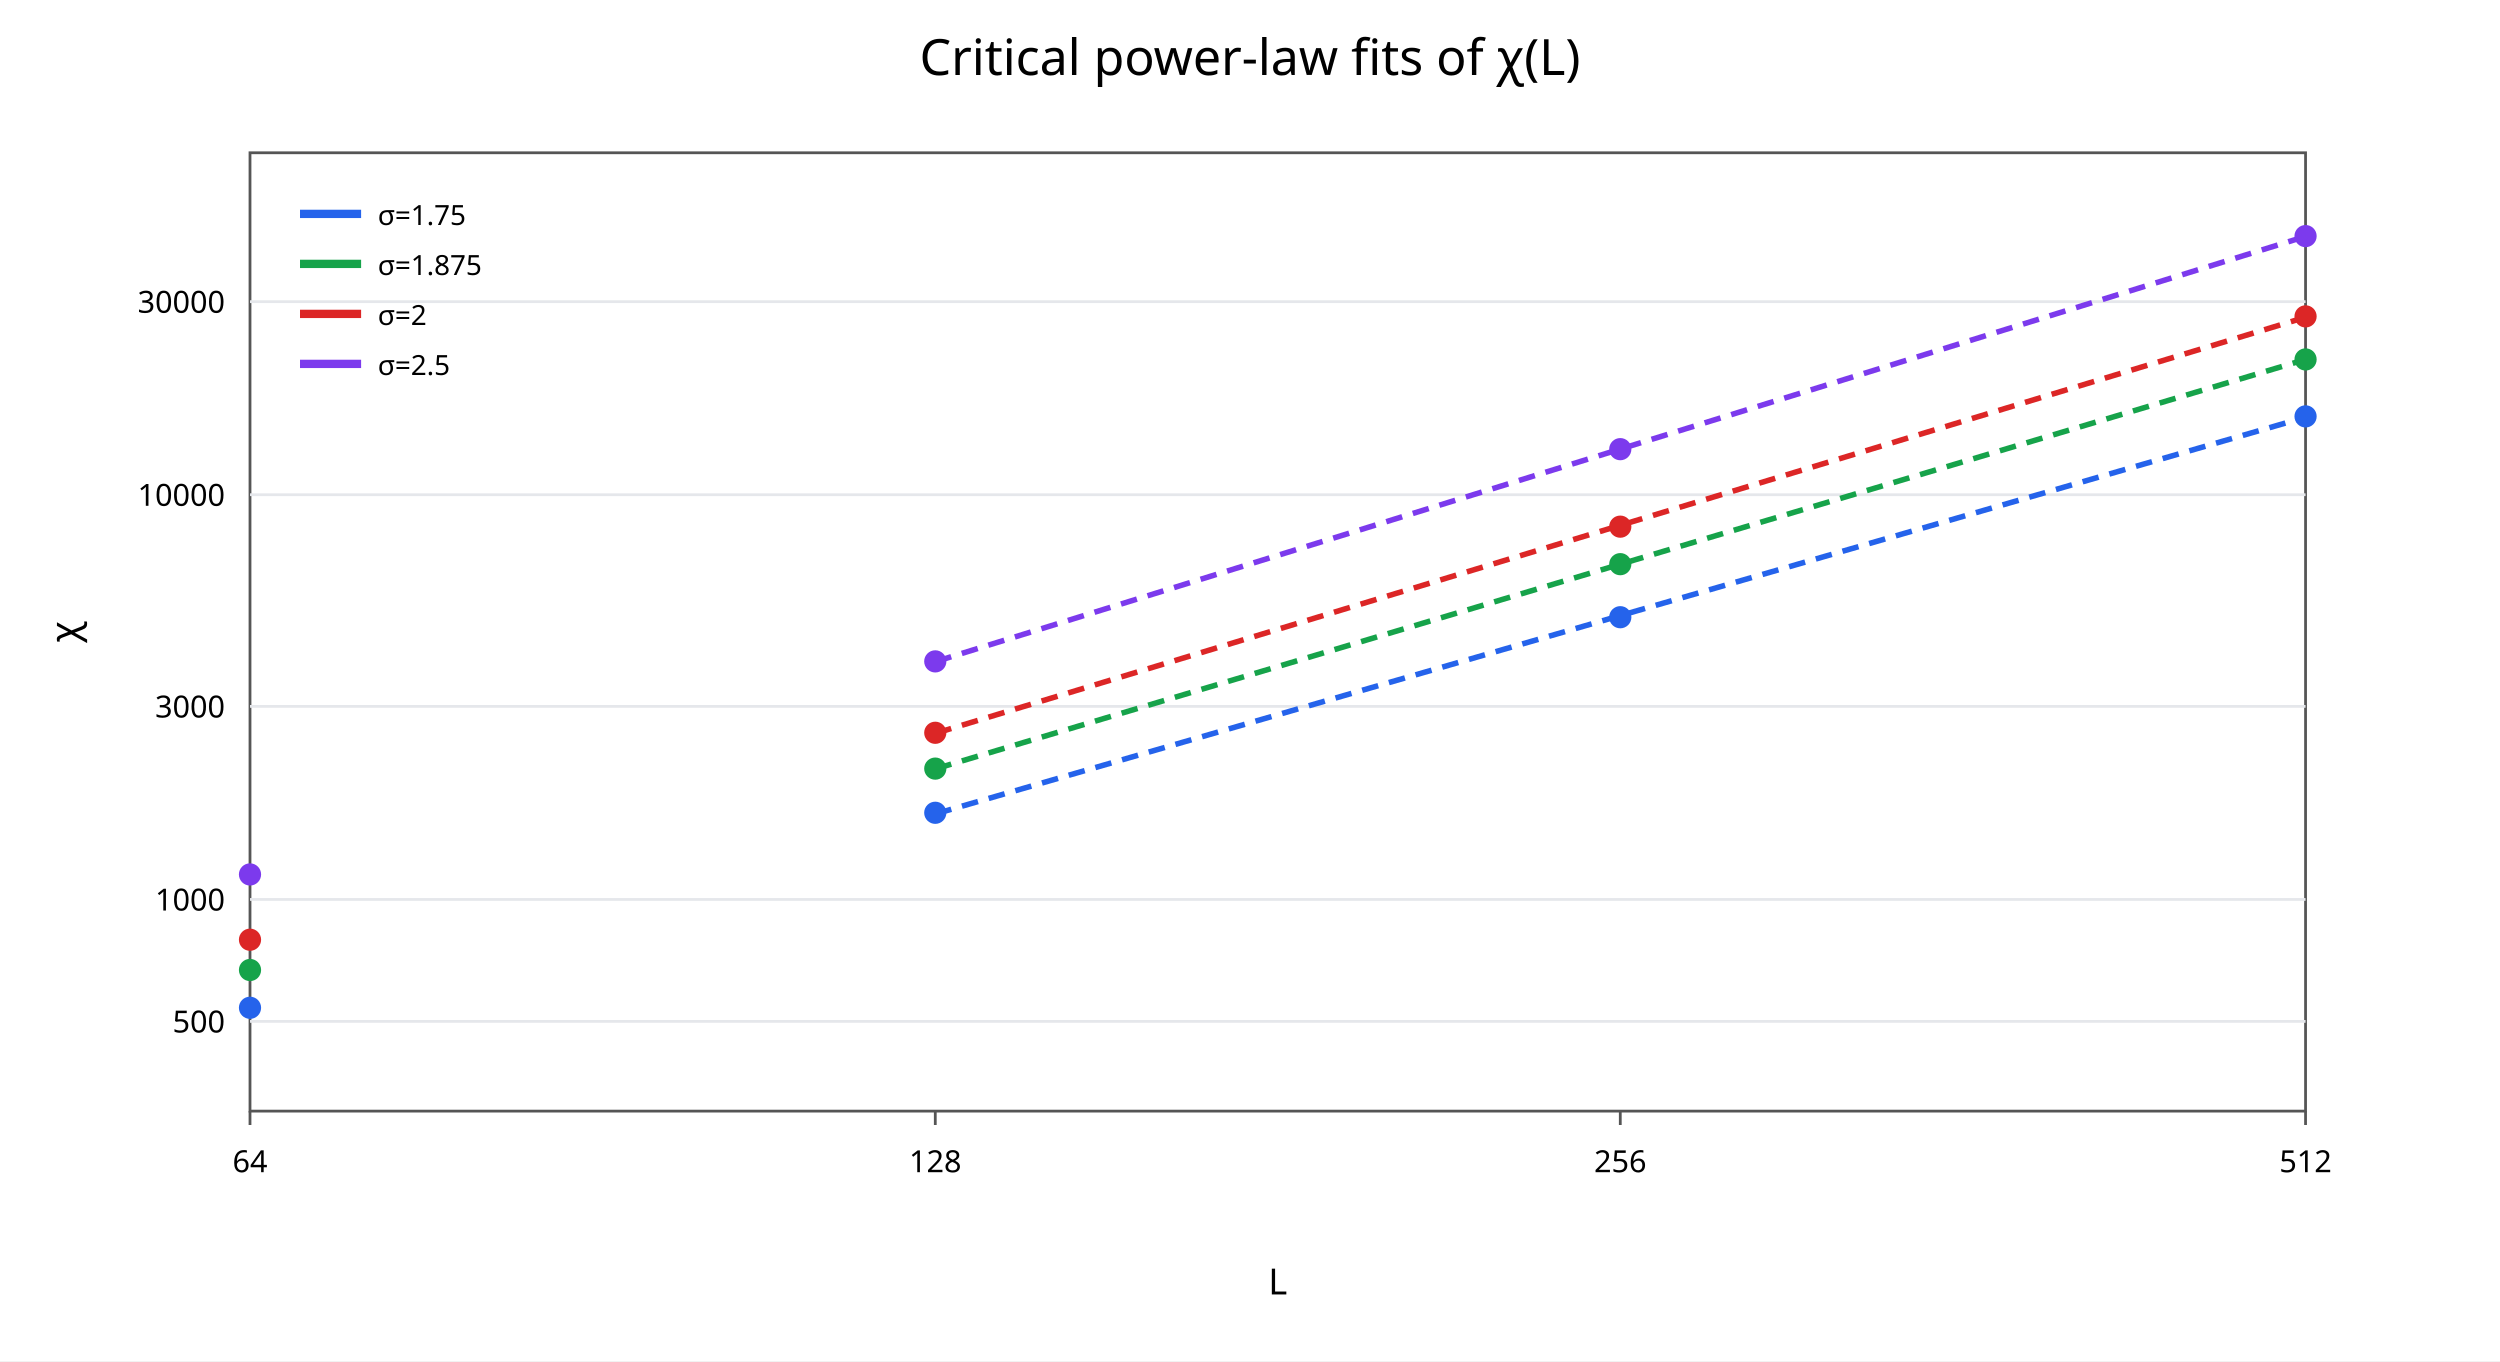
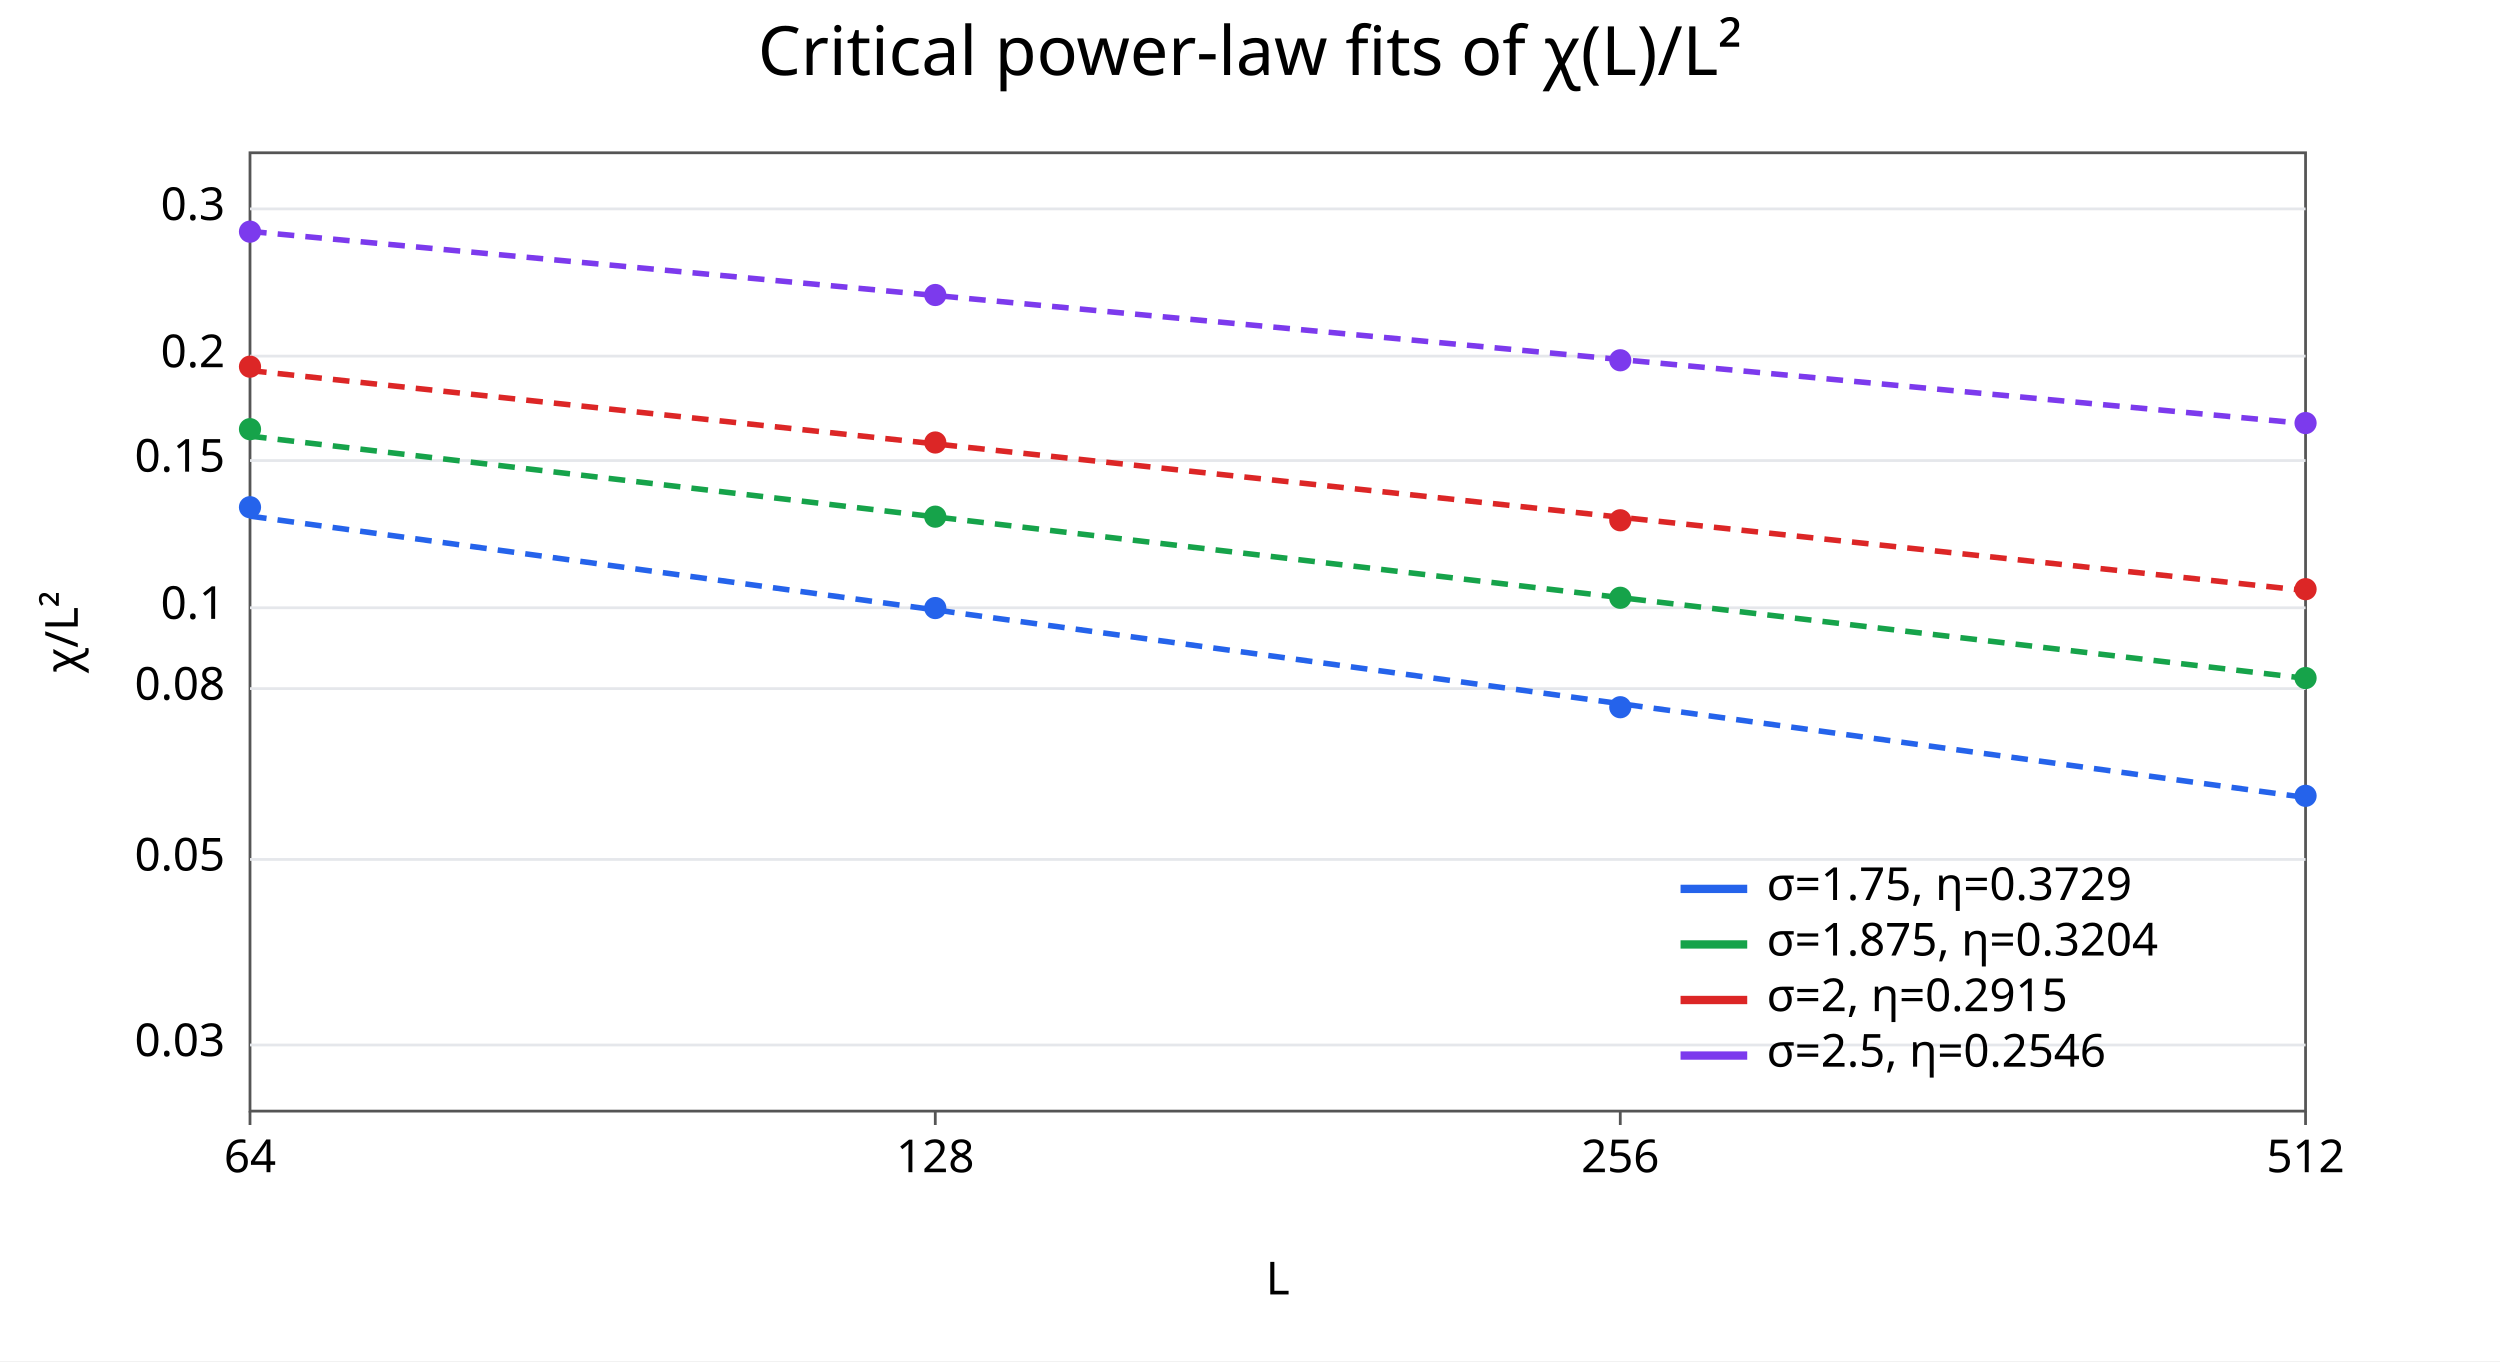
<svg xmlns="http://www.w3.org/2000/svg" width="900" height="490" viewBox="0 0 900 490">
  <rect width="100%" height="100%" fill="white" />
-   <text x="450" y="27" text-anchor="middle" font-family="sans-serif" font-size="18">Critical power-law fits of χ(L)</text>
+   <text x="450" y="27" text-anchor="middle" font-family="sans-serif" font-size="24.5">Critical power-law fits of χ(L)/L²</text>
  <rect x="90" y="55" width="740" height="345" fill="none" stroke="#555" />
  <line x1="90.0" y1="400" x2="90.0" y2="405" stroke="#555" />
-   <text x="90.0" y="422" text-anchor="middle" font-family="sans-serif" font-size="11">64</text>
+   <text x="90.0" y="422" text-anchor="middle" font-family="sans-serif" font-size="16.4">64</text>
  <line x1="336.7" y1="400" x2="336.7" y2="405" stroke="#555" />
-   <text x="336.7" y="422" text-anchor="middle" font-family="sans-serif" font-size="11">128</text>
+   <text x="336.7" y="422" text-anchor="middle" font-family="sans-serif" font-size="16.4">128</text>
  <line x1="583.3" y1="400" x2="583.3" y2="405" stroke="#555" />
-   <text x="583.3" y="422" text-anchor="middle" font-family="sans-serif" font-size="11">256</text>
+   <text x="583.3" y="422" text-anchor="middle" font-family="sans-serif" font-size="16.4">256</text>
  <line x1="830.0" y1="400" x2="830.0" y2="405" stroke="#555" />
-   <text x="830.0" y="422" text-anchor="middle" font-family="sans-serif" font-size="11">512</text>
-   <line x1="90" y1="367.7" x2="830" y2="367.7" stroke="#e5e7eb" />
-   <text x="81" y="371.7" text-anchor="end" font-family="sans-serif" font-size="11">500</text>
-   <line x1="90" y1="323.8" x2="830" y2="323.8" stroke="#e5e7eb" />
-   <text x="81" y="327.8" text-anchor="end" font-family="sans-serif" font-size="11">1000</text>
-   <line x1="90" y1="254.3" x2="830" y2="254.3" stroke="#e5e7eb" />
-   <text x="81" y="258.3" text-anchor="end" font-family="sans-serif" font-size="11">3000</text>
-   <line x1="90" y1="178.1" x2="830" y2="178.1" stroke="#e5e7eb" />
-   <text x="81" y="182.1" text-anchor="end" font-family="sans-serif" font-size="11">10000</text>
-   <line x1="90" y1="108.6" x2="830" y2="108.6" stroke="#e5e7eb" />
-   <text x="81" y="112.6" text-anchor="end" font-family="sans-serif" font-size="11">30000</text>
-   <text x="460.0" y="466" text-anchor="middle" font-family="sans-serif" font-size="13">L</text>
-   <text x="28" y="227.5" text-anchor="middle" font-family="sans-serif" font-size="14" transform="rotate(-90 28 227.5)">χ</text>
-   <line x1="90.0" y1="362.9" x2="90.0" y2="362.7" stroke="#2563eb" />
-   <circle cx="90.0" cy="362.8" r="4" fill="#2563eb" />
-   <line x1="336.7" y1="292.9" x2="336.7" y2="292.4" stroke="#2563eb" />
-   <circle cx="336.7" cy="292.6" r="4" fill="#2563eb" />
-   <line x1="583.3" y1="222.4" x2="583.3" y2="222.0" stroke="#2563eb" />
-   <circle cx="583.3" cy="222.2" r="4" fill="#2563eb" />
-   <line x1="830.0" y1="150.0" x2="830.0" y2="149.9" stroke="#2563eb" />
-   <circle cx="830.0" cy="149.9" r="4" fill="#2563eb" />
-   <polyline points="336.7,293.0 830.0,150.2" fill="none" stroke="#2563eb" stroke-width="2" stroke-dasharray="6,4" />
-   <line x1="108" y1="77" x2="130" y2="77" stroke="#2563eb" stroke-width="3" />
-   <text x="136" y="81" font-family="sans-serif" font-size="10">σ=1.75</text>
-   <line x1="90.0" y1="349.4" x2="90.0" y2="349.0" stroke="#16a34a" />
-   <circle cx="90.0" cy="349.2" r="4" fill="#16a34a" />
-   <line x1="336.7" y1="277.1" x2="336.7" y2="276.3" stroke="#16a34a" />
-   <circle cx="336.7" cy="276.7" r="4" fill="#16a34a" />
-   <line x1="583.3" y1="203.2" x2="583.3" y2="203.1" stroke="#16a34a" />
-   <circle cx="583.3" cy="203.1" r="4" fill="#16a34a" />
-   <line x1="830.0" y1="129.6" x2="830.0" y2="129.2" stroke="#16a34a" />
-   <circle cx="830.0" cy="129.4" r="4" fill="#16a34a" />
-   <polyline points="336.7,276.8 830.0,129.4" fill="none" stroke="#16a34a" stroke-width="2" stroke-dasharray="6,4" />
-   <line x1="108" y1="95" x2="130" y2="95" stroke="#16a34a" stroke-width="3" />
-   <text x="136" y="99" font-family="sans-serif" font-size="10">σ=1.875</text>
-   <line x1="90.0" y1="338.4" x2="90.0" y2="338.2" stroke="#dc2626" />
-   <circle cx="90.0" cy="338.3" r="4" fill="#dc2626" />
-   <line x1="336.7" y1="264.5" x2="336.7" y2="263.1" stroke="#dc2626" />
-   <circle cx="336.7" cy="263.8" r="4" fill="#dc2626" />
-   <line x1="583.3" y1="189.7" x2="583.3" y2="189.6" stroke="#dc2626" />
-   <circle cx="583.3" cy="189.6" r="4" fill="#dc2626" />
-   <line x1="830.0" y1="114.2" x2="830.0" y2="113.6" stroke="#dc2626" />
-   <circle cx="830.0" cy="113.9" r="4" fill="#dc2626" />
-   <polyline points="336.7,264.0 830.0,114.2" fill="none" stroke="#dc2626" stroke-width="2" stroke-dasharray="6,4" />
-   <line x1="108" y1="113" x2="130" y2="113" stroke="#dc2626" stroke-width="3" />
-   <text x="136" y="117" font-family="sans-serif" font-size="10">σ=2</text>
-   <line x1="90.0" y1="315.0" x2="90.0" y2="314.6" stroke="#7c3aed" />
-   <circle cx="90.0" cy="314.8" r="4" fill="#7c3aed" />
-   <line x1="336.7" y1="238.1" x2="336.7" y2="238.1" stroke="#7c3aed" />
-   <circle cx="336.7" cy="238.1" r="4" fill="#7c3aed" />
-   <line x1="583.3" y1="161.9" x2="583.3" y2="161.6" stroke="#7c3aed" />
-   <circle cx="583.3" cy="161.7" r="4" fill="#7c3aed" />
-   <line x1="830.0" y1="85.2" x2="830.0" y2="84.8" stroke="#7c3aed" />
-   <circle cx="830.0" cy="85.0" r="4" fill="#7c3aed" />
-   <polyline points="336.7,238.2 830.0,85.1" fill="none" stroke="#7c3aed" stroke-width="2" stroke-dasharray="6,4" />
-   <line x1="108" y1="131" x2="130" y2="131" stroke="#7c3aed" stroke-width="3" />
-   <text x="136" y="135" font-family="sans-serif" font-size="10">σ=2.5</text>
+   <text x="830.0" y="422" text-anchor="middle" font-family="sans-serif" font-size="16.4">512</text>
+   <line x1="90" y1="376.2" x2="830" y2="376.2" stroke="#e5e7eb" />
+   <text x="81" y="380.2" text-anchor="end" font-family="sans-serif" font-size="16.4">0.03</text>
+   <line x1="90" y1="309.4" x2="830" y2="309.4" stroke="#e5e7eb" />
+   <text x="81" y="313.4" text-anchor="end" font-family="sans-serif" font-size="16.4">0.05</text>
+   <line x1="90" y1="247.9" x2="830" y2="247.9" stroke="#e5e7eb" />
+   <text x="81" y="251.9" text-anchor="end" font-family="sans-serif" font-size="16.4">0.08</text>
+   <line x1="90" y1="218.8" x2="830" y2="218.8" stroke="#e5e7eb" />
+   <text x="81" y="222.8" text-anchor="end" font-family="sans-serif" font-size="16.4">0.1</text>
+   <line x1="90" y1="165.8" x2="830" y2="165.8" stroke="#e5e7eb" />
+   <text x="81" y="169.8" text-anchor="end" font-family="sans-serif" font-size="16.4">0.15</text>
+   <line x1="90" y1="128.2" x2="830" y2="128.2" stroke="#e5e7eb" />
+   <text x="81" y="132.2" text-anchor="end" font-family="sans-serif" font-size="16.4">0.2</text>
+   <line x1="90" y1="75.2" x2="830" y2="75.2" stroke="#e5e7eb" />
+   <text x="81" y="79.2" text-anchor="end" font-family="sans-serif" font-size="16.4">0.3</text>
+   <text x="460.0" y="466" text-anchor="middle" font-family="sans-serif" font-size="16.4">L</text>
+   <text x="28" y="227.5" text-anchor="middle" font-family="sans-serif" font-size="16.4" transform="rotate(-90 28 227.5)">χ/L²</text>
+   <line x1="90.0" y1="182.8" x2="90.0" y2="182.4" stroke="#2563eb" />
+   <circle cx="90.0" cy="182.6" r="4" fill="#2563eb" />
+   <line x1="336.7" y1="219.4" x2="336.7" y2="218.4" stroke="#2563eb" />
+   <circle cx="336.7" cy="218.9" r="4" fill="#2563eb" />
+   <line x1="583.3" y1="255.1" x2="583.3" y2="254.2" stroke="#2563eb" />
+   <circle cx="583.3" cy="254.6" r="4" fill="#2563eb" />
+   <line x1="830.0" y1="286.6" x2="830.0" y2="286.3" stroke="#2563eb" />
+   <circle cx="830.0" cy="286.5" r="4" fill="#2563eb" />
+   <polyline points="90.0,185.8 830.0,287.1" fill="none" stroke="#2563eb" stroke-width="2" stroke-dasharray="6,4" />
+   <line x1="605" y1="320" x2="629" y2="320" stroke="#2563eb" stroke-width="3" />
+   <text x="636" y="324" font-family="sans-serif" font-size="16.4">σ=1.75, η=0.3729</text>
+   <line x1="90.0" y1="154.9" x2="90.0" y2="154.1" stroke="#16a34a" />
+   <circle cx="90.0" cy="154.5" r="4" fill="#16a34a" />
+   <line x1="336.7" y1="186.9" x2="336.7" y2="185.2" stroke="#16a34a" />
+   <circle cx="336.7" cy="186.0" r="4" fill="#16a34a" />
+   <line x1="583.3" y1="215.3" x2="583.3" y2="215.1" stroke="#16a34a" />
+   <circle cx="583.3" cy="215.2" r="4" fill="#16a34a" />
+   <line x1="830.0" y1="244.5" x2="830.0" y2="243.7" stroke="#16a34a" />
+   <circle cx="830.0" cy="244.1" r="4" fill="#16a34a" />
+   <polyline points="90.0,157.0 830.0,244.2" fill="none" stroke="#16a34a" stroke-width="2" stroke-dasharray="6,4" />
+   <line x1="605" y1="340" x2="629" y2="340" stroke="#16a34a" stroke-width="3" />
+   <text x="636" y="344" font-family="sans-serif" font-size="16.4">σ=1.875, η=0.3204</text>
+   <line x1="90.0" y1="132.1" x2="90.0" y2="131.8" stroke="#dc2626" />
+   <circle cx="90.0" cy="132.0" r="4" fill="#dc2626" />
+   <line x1="336.7" y1="160.8" x2="336.7" y2="157.8" stroke="#dc2626" />
+   <circle cx="336.7" cy="159.3" r="4" fill="#dc2626" />
+   <line x1="583.3" y1="187.4" x2="583.3" y2="187.3" stroke="#dc2626" />
+   <circle cx="583.3" cy="187.3" r="4" fill="#dc2626" />
+   <line x1="830.0" y1="212.8" x2="830.0" y2="211.4" stroke="#dc2626" />
+   <circle cx="830.0" cy="212.1" r="4" fill="#dc2626" />
+   <polyline points="90.0,133.4 830.0,212.6" fill="none" stroke="#dc2626" stroke-width="2" stroke-dasharray="6,4" />
+   <line x1="605" y1="360" x2="629" y2="360" stroke="#dc2626" stroke-width="3" />
+   <text x="636" y="364" font-family="sans-serif" font-size="16.4">σ=2, η=0.2915</text>
+   <line x1="90.0" y1="83.8" x2="90.0" y2="83.1" stroke="#7c3aed" />
+   <circle cx="90.0" cy="83.4" r="4" fill="#7c3aed" />
+   <line x1="336.7" y1="106.3" x2="336.7" y2="106.1" stroke="#7c3aed" />
+   <circle cx="336.7" cy="106.2" r="4" fill="#7c3aed" />
+   <line x1="583.3" y1="130.0" x2="583.3" y2="129.3" stroke="#7c3aed" />
+   <circle cx="583.3" cy="129.7" r="4" fill="#7c3aed" />
+   <line x1="830.0" y1="152.7" x2="830.0" y2="152.0" stroke="#7c3aed" />
+   <circle cx="830.0" cy="152.3" r="4" fill="#7c3aed" />
+   <polyline points="90.0,83.3 830.0,152.5" fill="none" stroke="#7c3aed" stroke-width="2" stroke-dasharray="6,4" />
+   <line x1="605" y1="380" x2="629" y2="380" stroke="#7c3aed" stroke-width="3" />
+   <text x="636" y="384" font-family="sans-serif" font-size="16.4">σ=2.5, η=0.2546</text>
</svg>
